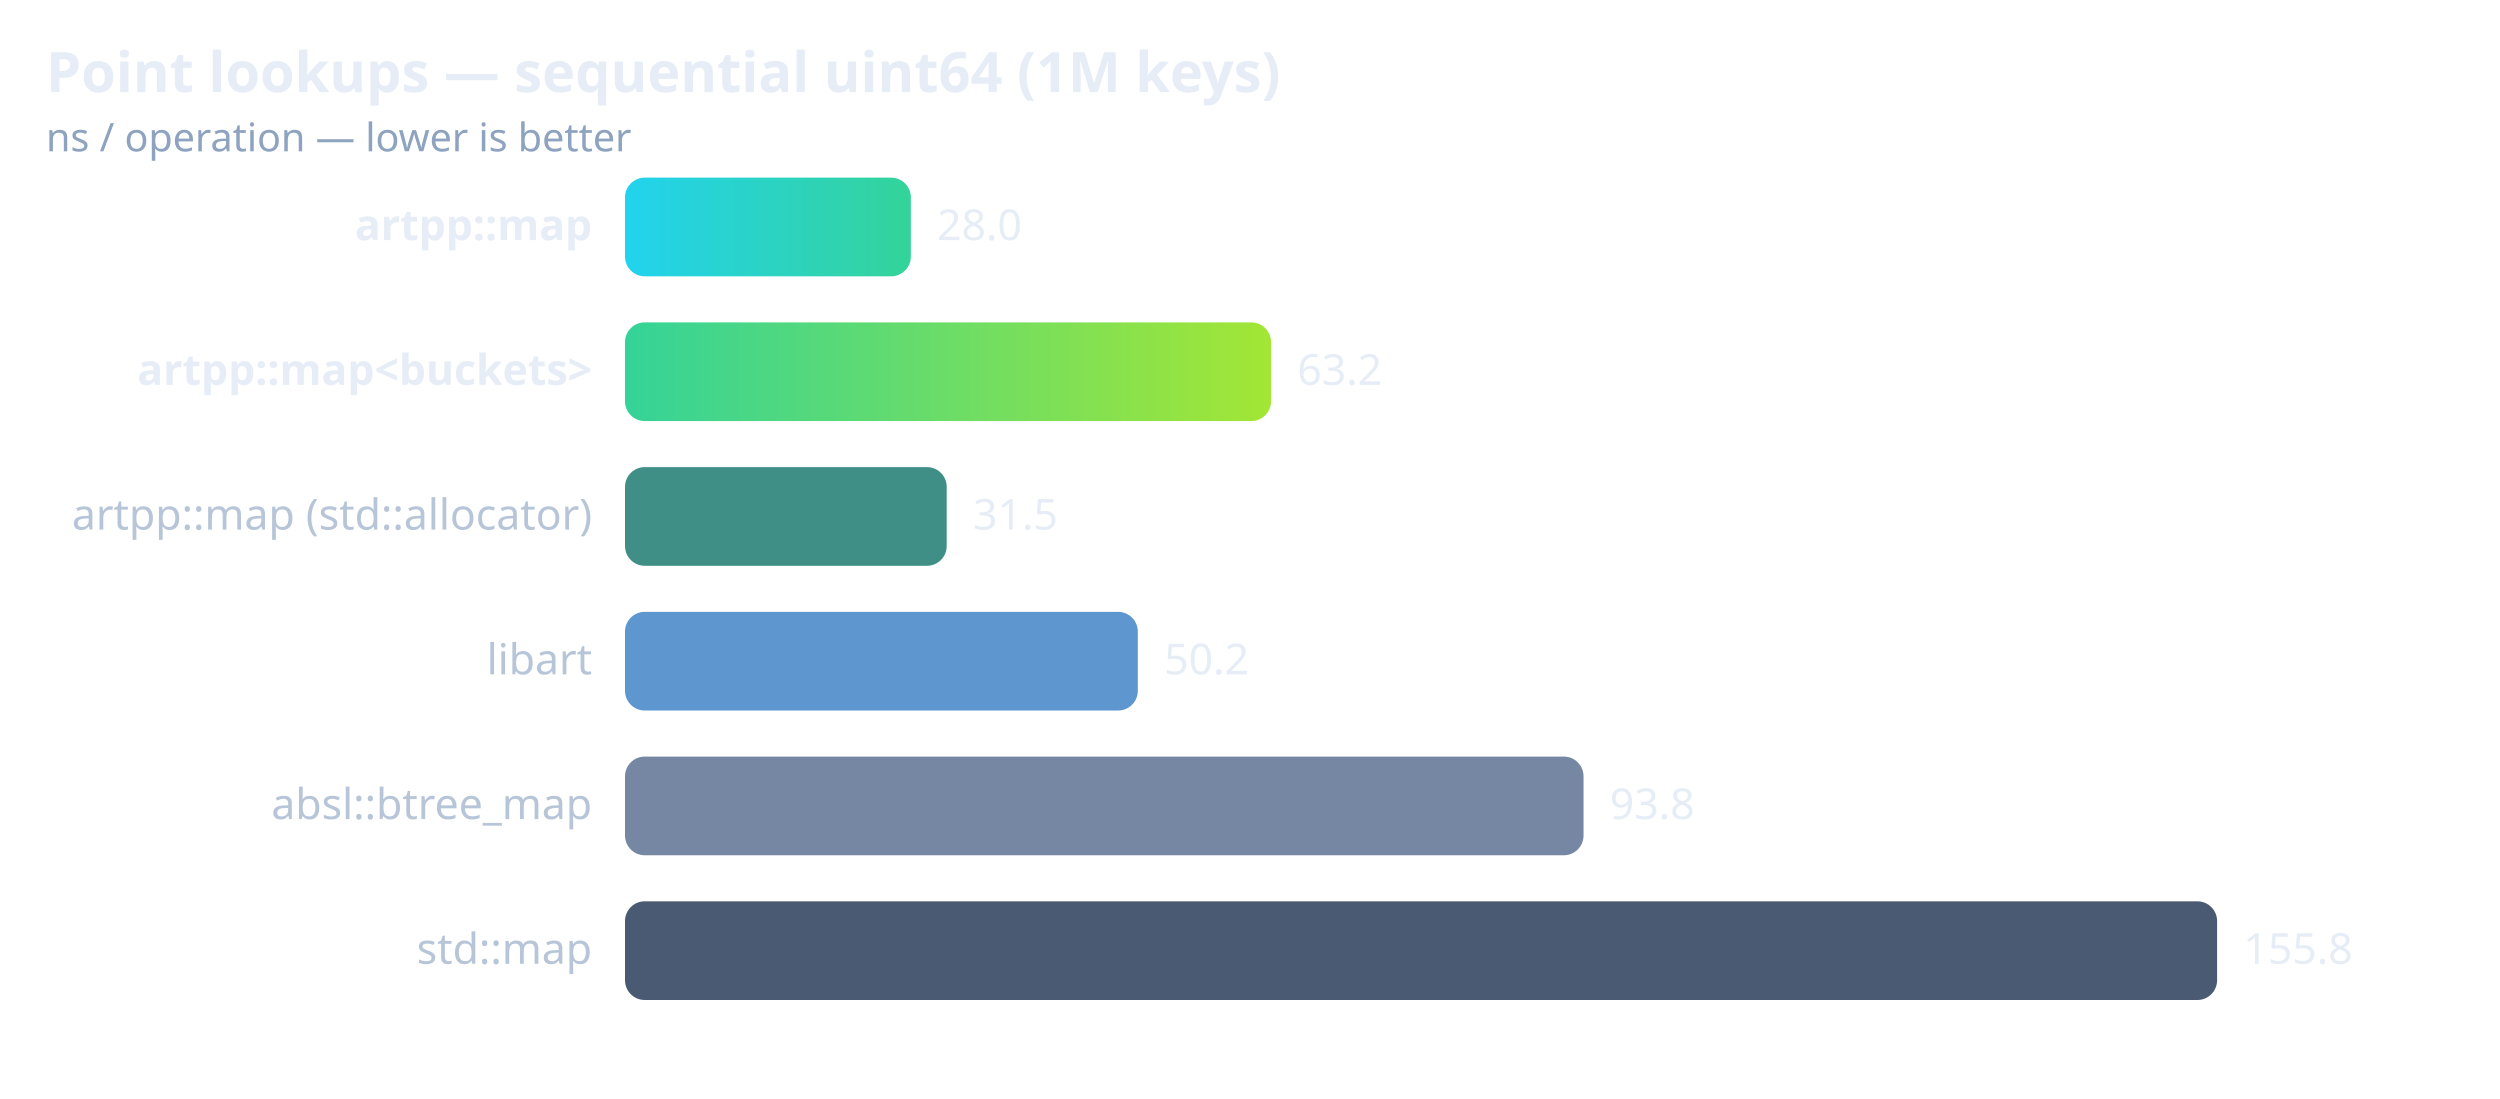
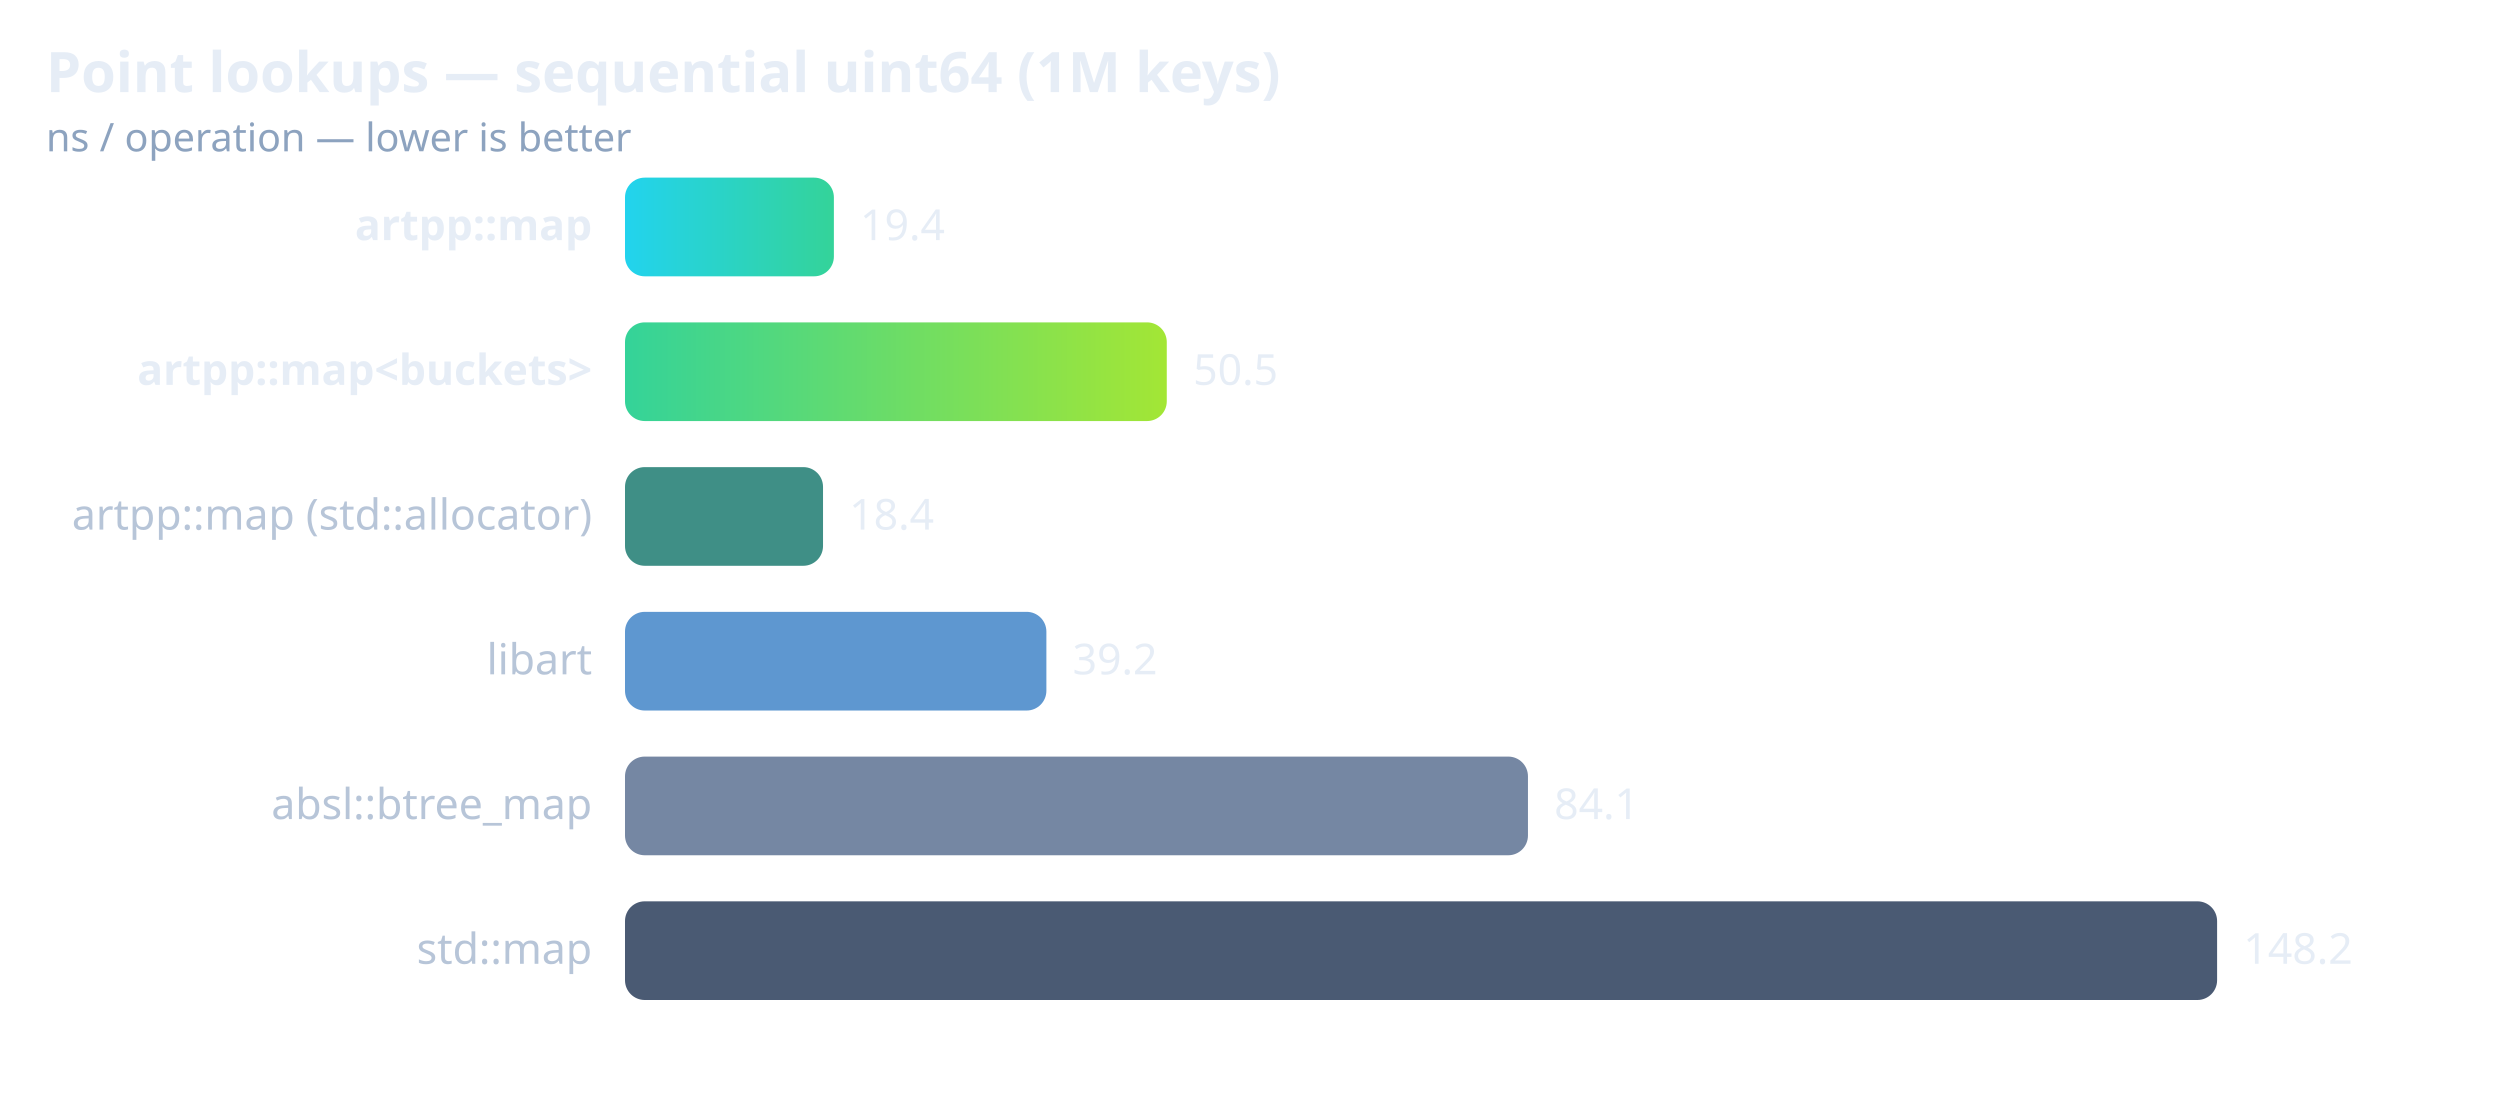
<svg xmlns="http://www.w3.org/2000/svg" viewBox="0 0 760 334" font-family="ui-sans-serif, system-ui, sans-serif" role="img" aria-label="Point lookups — sequential uint64 (1M keys)">
  <defs>
    <linearGradient id="hot" x1="0" y1="0" x2="1" y2="0">
      <stop offset="0" stop-color="#22d3ee" />
      <stop offset="1" stop-color="#34d399" />
    </linearGradient>
    <linearGradient id="hot2" x1="0" y1="0" x2="1" y2="0">
      <stop offset="0" stop-color="#34d399" />
      <stop offset="1" stop-color="#a3e635" />
    </linearGradient>
  </defs>
  <text x="14" y="28" font-size="17" font-weight="600" fill="#e6edf6">Point lookups — sequential uint64 (1M keys)</text>
  <text x="14" y="46" font-size="12" fill="#8da3bf">ns / operation — lower is better</text>
  <text x="180" y="73.0" font-size="13" font-weight="600" fill="#e6edf6" text-anchor="end">artpp::map</text>
-   <rect x="190" y="54" width="86.9" height="30" rx="6" fill="url(#hot)" />
-   <text x="284.868" y="73.0" font-size="13" fill="#e6edf6">28.0</text>
+   <rect x="190" y="54" width="63.5" height="30" rx="6" fill="url(#hot)" />
+   <text x="261.467" y="73.0" font-size="13" fill="#e6edf6">19.4</text>
  <text x="180" y="117.0" font-size="13" font-weight="600" fill="#e6edf6" text-anchor="end">artpp::map&lt;buckets&gt;</text>
-   <rect x="190" y="98" width="196.4" height="30" rx="6" fill="url(#hot2)" />
-   <text x="394.377" y="117.0" font-size="13" fill="#e6edf6">63.2</text>
+   <rect x="190" y="98" width="164.7" height="30" rx="6" fill="url(#hot2)" />
+   <text x="362.74" y="117.0" font-size="13" fill="#e6edf6">50.5</text>
  <text x="180" y="161.0" font-size="13" font-weight="400" fill="#b7c5d8" text-anchor="end">artpp::map (std::allocator)</text>
-   <rect x="190" y="142" width="97.8" height="30" rx="6" fill="#3f8f86" />
-   <text x="295.8" y="161.0" font-size="13" fill="#e6edf6">31.5</text>
+   <rect x="190" y="142" width="60.2" height="30" rx="6" fill="#3f8f86" />
+   <text x="258.169" y="161.0" font-size="13" fill="#e6edf6">18.4</text>
  <text x="180" y="205.0" font-size="13" font-weight="400" fill="#b7c5d8" text-anchor="end">libart</text>
-   <rect x="190" y="186" width="155.9" height="30" rx="6" fill="#5e97d0" />
-   <text x="353.909" y="205.0" font-size="13" fill="#e6edf6">50.2</text>
+   <rect x="190" y="186" width="128.1" height="30" rx="6" fill="#5e97d0" />
+   <text x="326.076" y="205.0" font-size="13" fill="#e6edf6">39.2</text>
  <text x="180" y="249.0" font-size="13" font-weight="400" fill="#b7c5d8" text-anchor="end">absl::btree_map</text>
-   <rect x="190" y="230" width="291.4" height="30" rx="6" fill="#7587a3" />
-   <text x="489.381" y="249.0" font-size="13" fill="#e6edf6">93.8</text>
+   <rect x="190" y="230" width="274.5" height="30" rx="6" fill="#7587a3" />
+   <text x="472.468" y="249.0" font-size="13" fill="#e6edf6">84.1</text>
  <text x="180" y="293.0" font-size="13" font-weight="400" fill="#b7c5d8" text-anchor="end">std::map</text>
  <rect x="190" y="274" width="484.0" height="30" rx="6" fill="#4a5a73" />
-   <text x="682.0" y="293.0" font-size="13" fill="#e6edf6">155.8</text>
+   <text x="682.0" y="293.0" font-size="13" fill="#e6edf6">148.2</text>
</svg>
